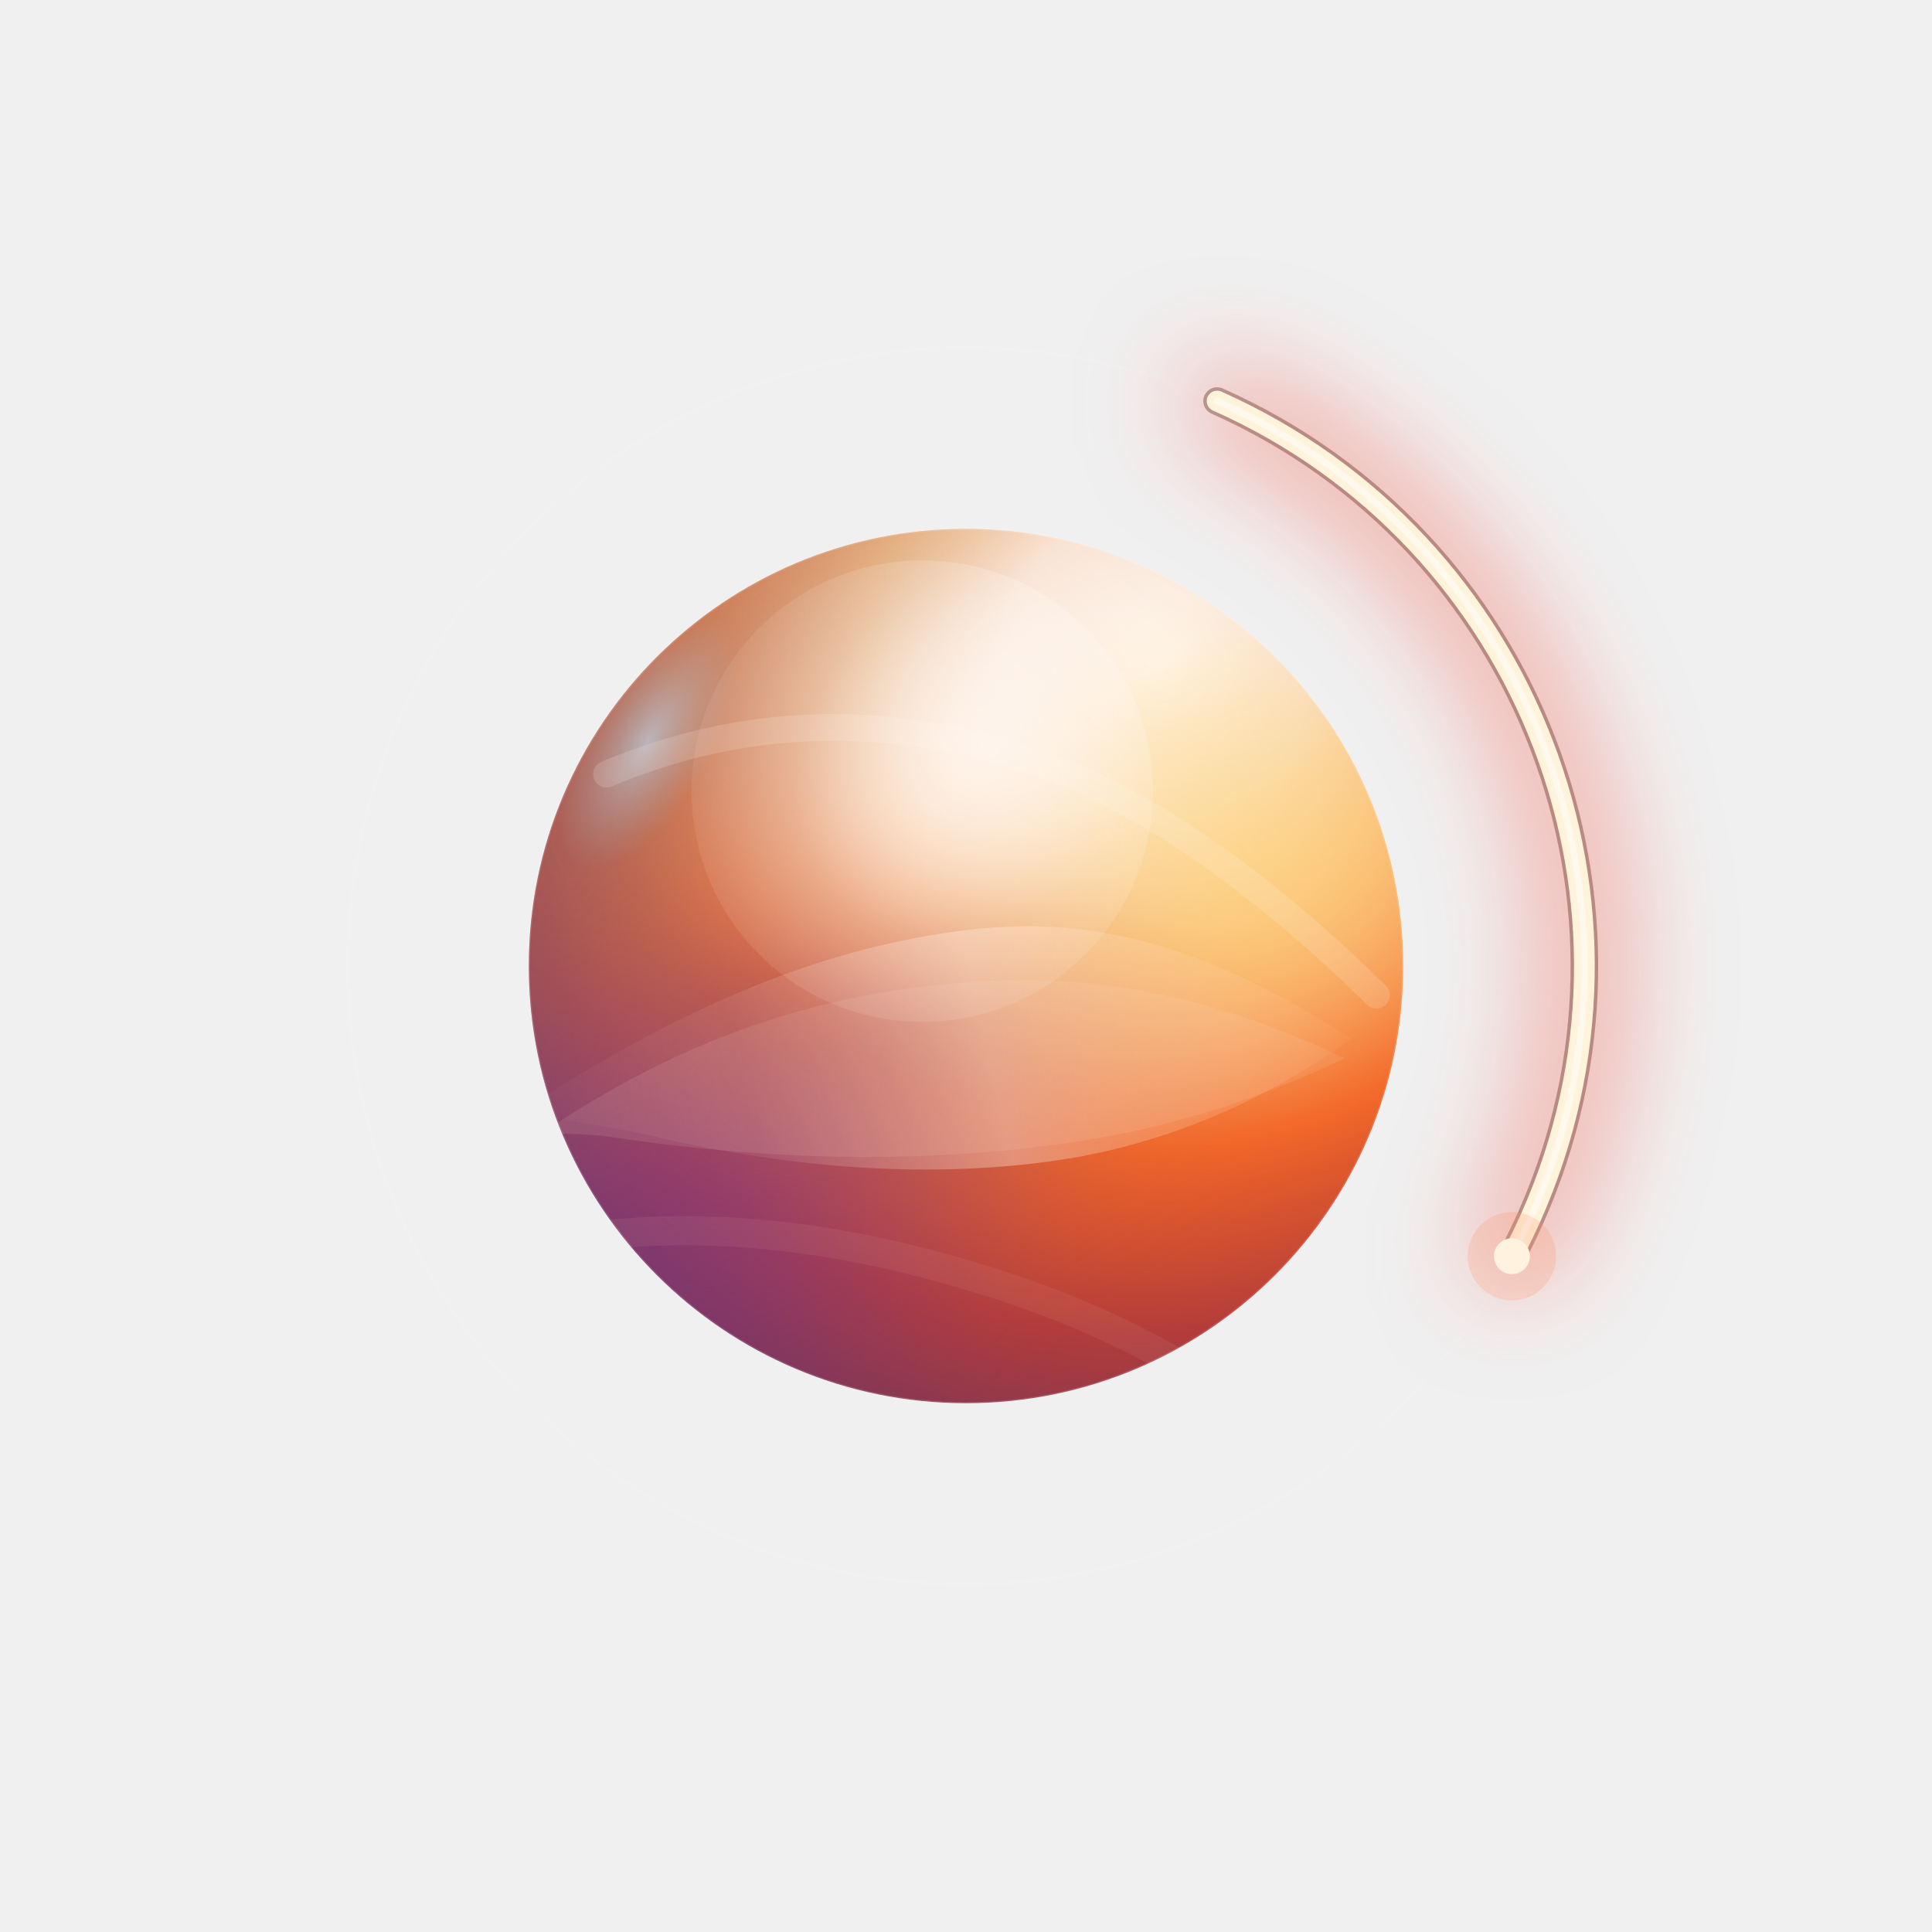
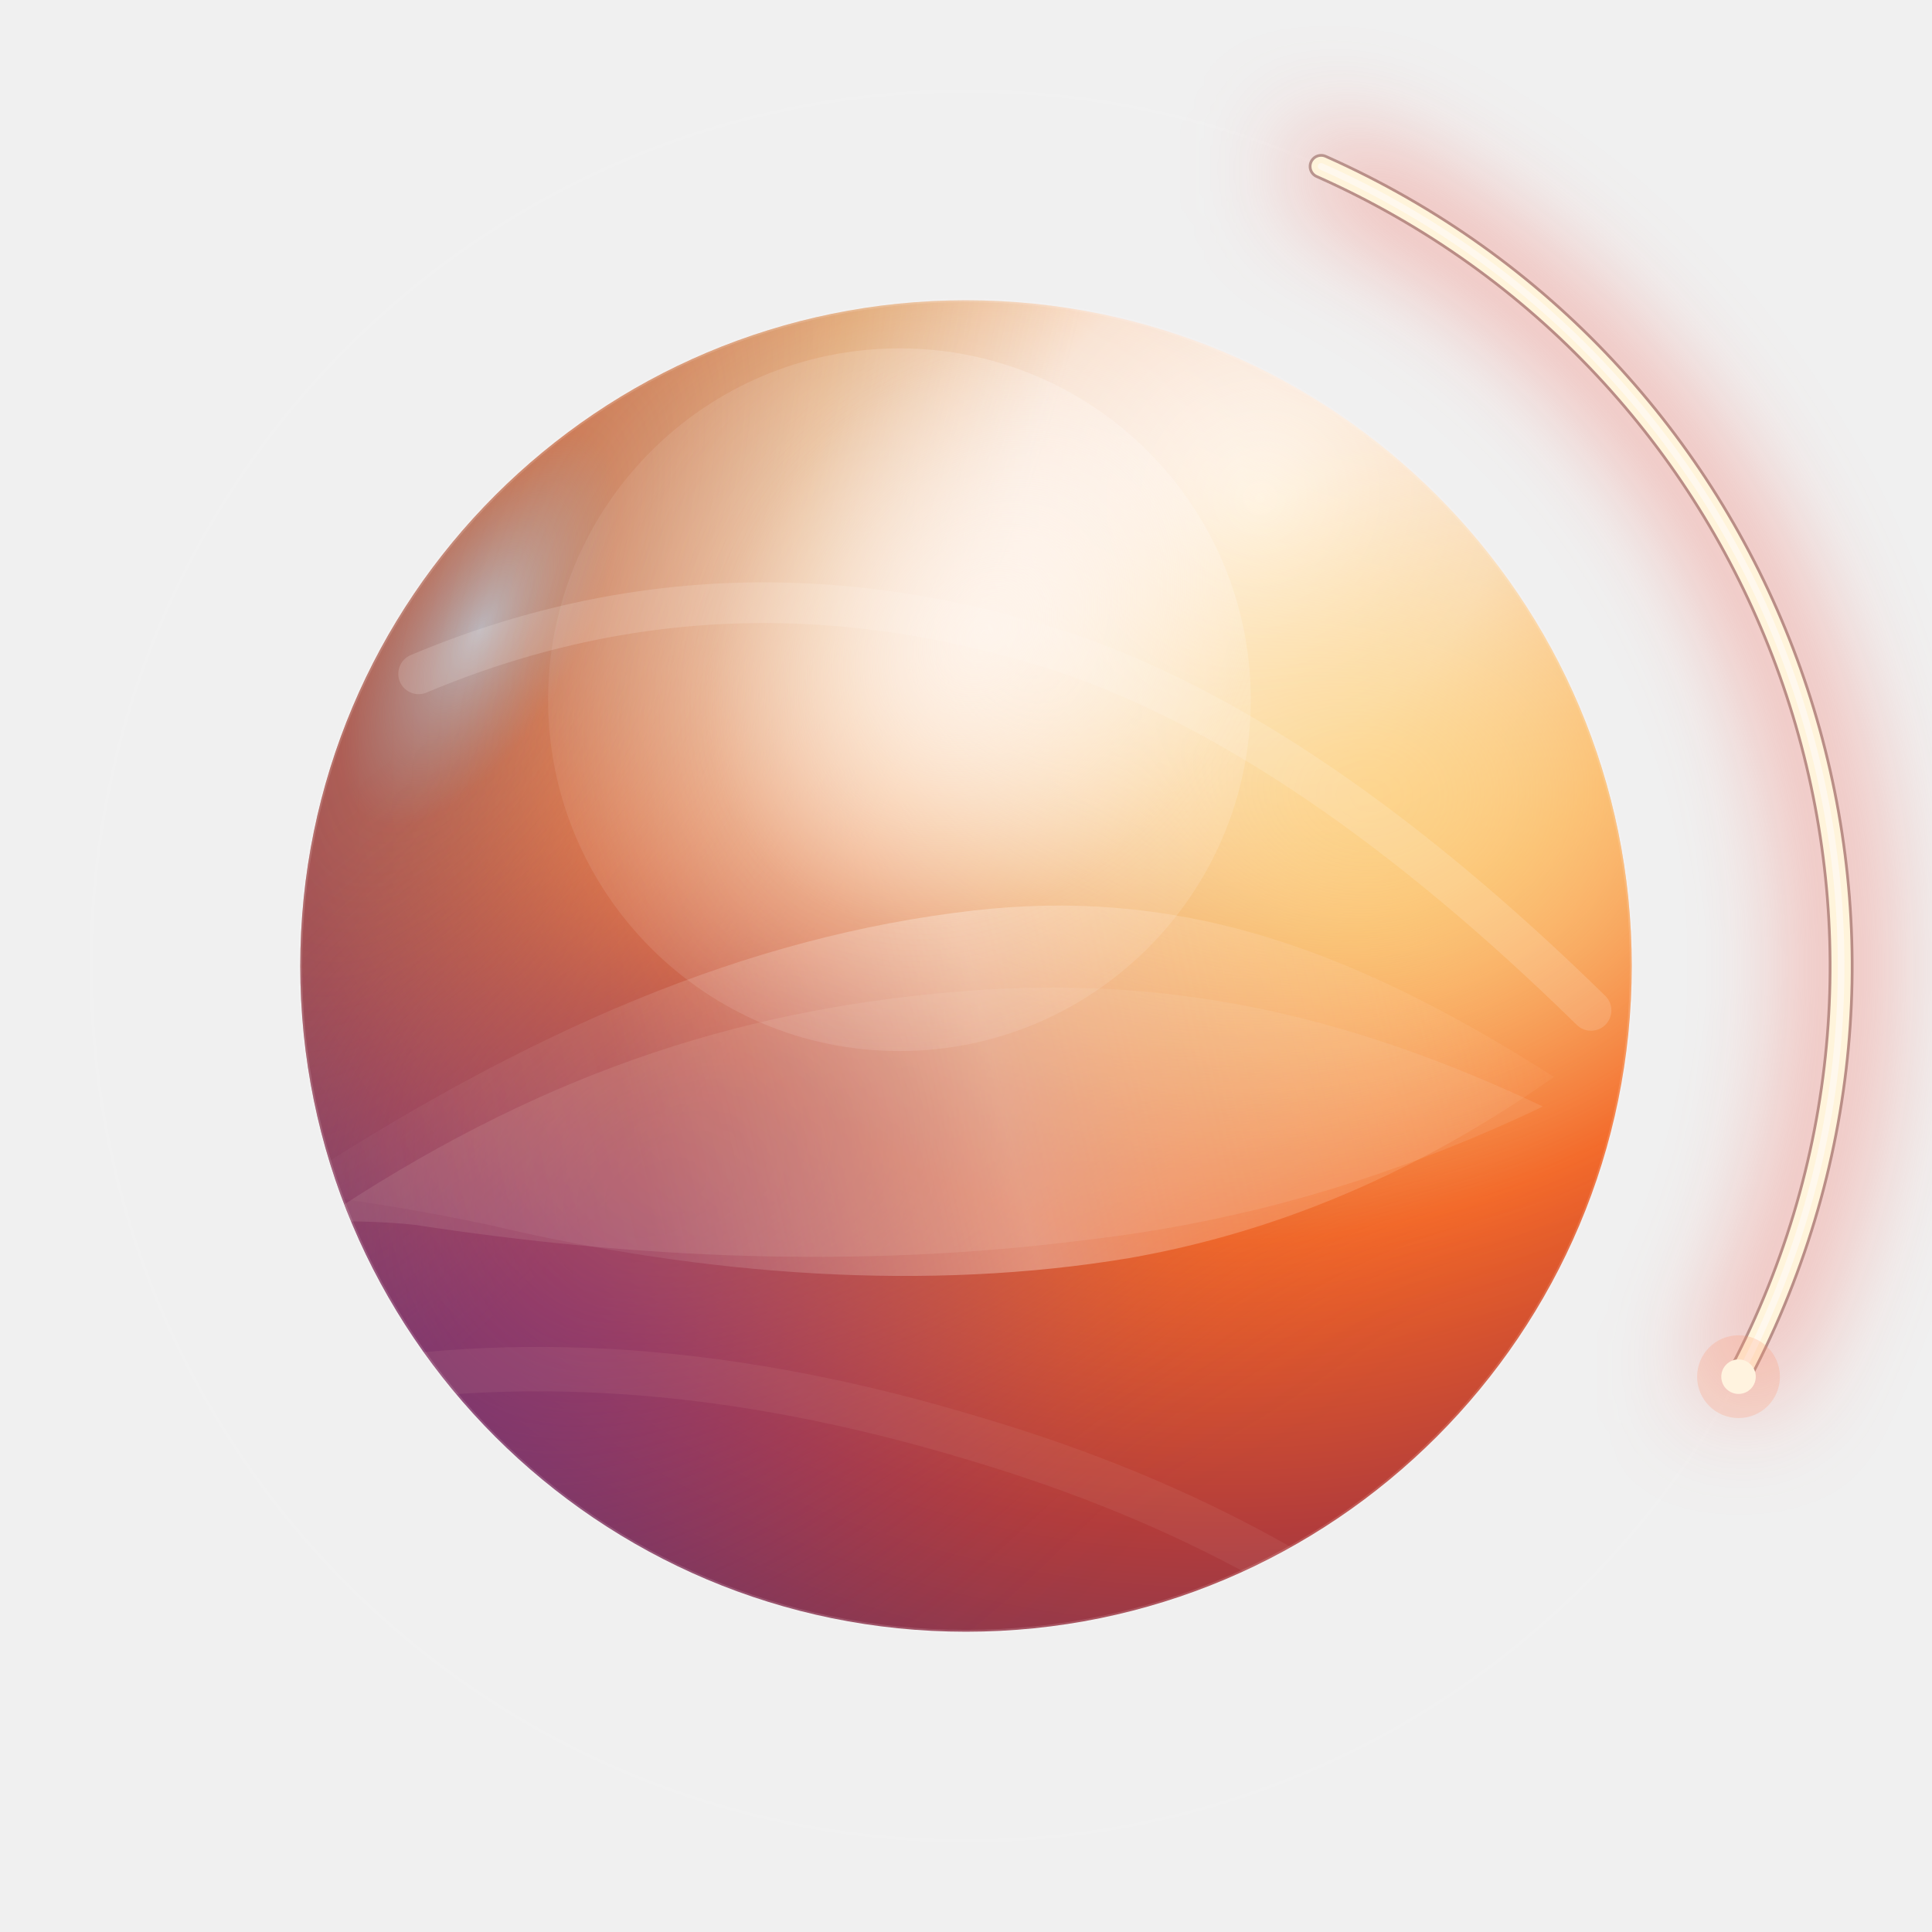
<svg xmlns="http://www.w3.org/2000/svg" width="512" height="512" viewBox="0 0 1400 1400" fill="none">
  <defs>
    <radialGradient id="favicon-orb-base" cx="0" cy="0" r="1" gradientUnits="userSpaceOnUse" gradientTransform="translate(856 450) rotate(136) scale(720 702)">
      <stop stop-color="#FFF8F2" />
      <stop offset="0.18" stop-color="#F8E1D0" />
      <stop offset="0.34" stop-color="#F7B070" />
      <stop offset="0.56" stop-color="#F26426" />
      <stop offset="0.78" stop-color="#B23C3B" />
      <stop offset="1" stop-color="#6A345F" />
    </radialGradient>
    <radialGradient id="favicon-orb-rim" cx="0" cy="0" r="1" gradientUnits="userSpaceOnUse" gradientTransform="translate(438 516) rotate(30) scale(240 540)">
      <stop stop-color="#AFC5D7" stop-opacity="0.82" />
      <stop offset="0.22" stop-color="#7E8996" stop-opacity="0.34" />
      <stop offset="1" stop-color="#7E8996" stop-opacity="0" />
    </radialGradient>
    <radialGradient id="favicon-soft-white" cx="0" cy="0" r="1" gradientUnits="userSpaceOnUse" gradientTransform="translate(710 520) rotate(128) scale(330 260)">
      <stop stop-color="#FFF8F3" stop-opacity="0.74" />
      <stop offset="0.52" stop-color="#FFF8F3" stop-opacity="0.2" />
      <stop offset="1" stop-color="#FFF8F3" stop-opacity="0" />
    </radialGradient>
    <radialGradient id="favicon-coral-bloom" cx="0" cy="0" r="1" gradientUnits="userSpaceOnUse" gradientTransform="translate(930 612) rotate(166) scale(270 220)">
      <stop stop-color="#FFD77E" stop-opacity="0.82" />
      <stop offset="1" stop-color="#FFD77E" stop-opacity="0" />
    </radialGradient>
    <radialGradient id="favicon-violet-pocket" cx="0" cy="0" r="1" gradientUnits="userSpaceOnUse" gradientTransform="translate(500 866) rotate(-26) scale(334 244)">
      <stop stop-color="#6B37A5" stop-opacity="0.54" />
      <stop offset="1" stop-color="#6B37A5" stop-opacity="0" />
    </radialGradient>
    <radialGradient id="favicon-blue-pocket" cx="0" cy="0" r="1" gradientUnits="userSpaceOnUse" gradientTransform="translate(620 760) rotate(8) scale(320 180)">
      <stop stop-color="#8C4A53" stop-opacity="0.36" />
      <stop offset="0.58" stop-color="#C46A4A" stop-opacity="0.22" />
      <stop offset="1" stop-color="#C46A4A" stop-opacity="0" />
    </radialGradient>
    <linearGradient id="favicon-fold-sheen" x1="290" y1="820" x2="1036" y2="650" gradientUnits="userSpaceOnUse">
      <stop stop-color="#FFF7F0" stop-opacity="0" />
      <stop offset="0.3" stop-color="#FFF7F0" stop-opacity="0.08" />
      <stop offset="0.56" stop-color="#FFF7F0" stop-opacity="0.34" />
      <stop offset="0.82" stop-color="#FFD7B2" stop-opacity="0.18" />
      <stop offset="1" stop-color="#FFD7B2" stop-opacity="0" />
    </linearGradient>
    <linearGradient id="favicon-flare-gradient" x1="860" y1="260" x2="1050" y2="736" gradientUnits="userSpaceOnUse">
      <stop stop-color="#F45C4D" />
      <stop offset="0.24" stop-color="#FF8A5D" />
      <stop offset="0.56" stop-color="#FFC37A" />
      <stop offset="0.82" stop-color="#FFE1A7" />
      <stop offset="1" stop-color="#FFF4DB" />
    </linearGradient>
    <linearGradient id="favicon-flare-core" x1="870" y1="280" x2="1036" y2="716" gradientUnits="userSpaceOnUse">
      <stop stop-color="#FF9E78" />
      <stop offset="0.48" stop-color="#FFF0CF" />
      <stop offset="1" stop-color="#FFF8ED" />
    </linearGradient>
    <filter id="favicon-blur-40" x="0" y="0" width="1400" height="1400" filterUnits="userSpaceOnUse" color-interpolation-filters="sRGB">
      <feGaussianBlur stdDeviation="40" />
    </filter>
    <clipPath id="favicon-orb-clip">
      <circle cx="700" cy="700" r="360" />
    </clipPath>
  </defs>
-   <circle cx="700" cy="700" r="448" stroke="#FFFFFF" stroke-opacity="0.06" stroke-width="2.2" />
+   <circle cx="700" cy="700" r="634" stroke="#FFFFFF" stroke-opacity="0.06" stroke-width="2.2" />
  <g filter="url(#favicon-blur-40)">
-     <circle cx="700" cy="700" r="448" stroke="#F45C4D" stroke-opacity="0.68" stroke-width="42" stroke-linecap="round" stroke-dasharray="735.0 2079.9" transform="rotate(-66 700 700)" />
+     <circle cx="700" cy="700" r="634" stroke="#F45C4D" stroke-opacity="0.68" stroke-width="36" stroke-linecap="round" stroke-dasharray="1040.1 2943.4" transform="rotate(-66 700 700)" />
  </g>
-   <circle cx="700" cy="700" r="448" stroke="#6D352A" stroke-opacity="0.42" stroke-width="20" stroke-linecap="round" stroke-dasharray="735.0 2079.9" transform="rotate(-66 700 700)" />
-   <circle cx="700" cy="700" r="448" stroke="url(#favicon-flare-gradient)" stroke-width="15" stroke-linecap="round" stroke-dasharray="735.0 2079.9" transform="rotate(-66 700 700)" />
-   <circle cx="700" cy="700" r="448" stroke="url(#favicon-flare-core)" stroke-width="4.8" stroke-linecap="round" stroke-dasharray="735.0 2079.9" transform="rotate(-66 700 700)" />
-   <circle cx="1095.6" cy="910.3" r="32" fill="#FF8D65" fill-opacity="0.22" />
-   <circle cx="1095.6" cy="910.3" r="13" fill="#FFF3DF" />
-   <g transform="translate(700 700) scale(0.88) translate(-700 -700)">
+   <circle cx="700" cy="700" r="634" stroke="#6D352A" stroke-opacity="0.42" stroke-width="18" stroke-linecap="round" stroke-dasharray="1040.1 2943.4" transform="rotate(-66 700 700)" />
+   <circle cx="700" cy="700" r="634" stroke="url(#favicon-flare-gradient)" stroke-width="14" stroke-linecap="round" stroke-dasharray="1040.1 2943.4" transform="rotate(-66 700 700)" />
+   <circle cx="700" cy="700" r="634" stroke="url(#favicon-flare-core)" stroke-width="4.8" stroke-linecap="round" stroke-dasharray="1040.1 2943.4" transform="rotate(-66 700 700)" />
+   <circle cx="1259.8" cy="997.6" r="30" fill="#FF8D65" fill-opacity="0.22" />
+   <circle cx="1259.8" cy="997.6" r="12.5" fill="#FFF3DF" />
+   <g transform="translate(700 700) scale(1.34) translate(-700 -700)">
    <circle cx="700" cy="700" r="360" fill="url(#favicon-orb-base)" />
    <circle cx="700" cy="700" r="360" fill="url(#favicon-orb-rim)" />
    <g clip-path="url(#favicon-orb-clip)">
      <g filter="url(#favicon-blur-40)">
        <ellipse cx="672" cy="538" rx="280" ry="184" fill="url(#favicon-soft-white)" />
        <ellipse cx="930" cy="640" rx="246" ry="214" fill="url(#favicon-coral-bloom)" />
        <ellipse cx="508" cy="904" rx="286" ry="218" fill="url(#favicon-violet-pocket)" />
        <ellipse cx="662" cy="774" rx="316" ry="176" fill="url(#favicon-blue-pocket)" />
      </g>
      <path d="M330 822C464 734 582 684 704 670C810 658 902 686 1018 760C944 812 868 844 788 858C680 876 560 868 442 840C404 832 368 826 330 822Z" fill="url(#favicon-fold-sheen)" />
      <path d="M350 838C466 760 574 724 694 714C808 704 906 726 1012 776C932 814 852 838 766 848C642 864 520 858 402 840C384 838 366 838 350 838Z" fill="#F5E3D2" fill-opacity="0.11" />
      <path d="M404 542C518 494 634 492 752 530C842 560 938 626 1038 724" stroke="#FFF7F1" stroke-opacity="0.16" stroke-width="22" stroke-linecap="round" />
      <path d="M344 930C456 908 574 916 706 956C820 990 910 1040 988 1110" stroke="#E2B2A0" stroke-opacity="0.1" stroke-width="24" stroke-linecap="round" />
      <circle cx="1118" cy="490" r="50" fill="#FFF9F2" fill-opacity="0.9" />
      <circle cx="664" cy="556" r="190" fill="url(#favicon-soft-white)" />
    </g>
    <circle cx="700" cy="700" r="360" fill="none" stroke="#FFF8F2" stroke-opacity="0.14" stroke-width="2" />
  </g>
</svg>
